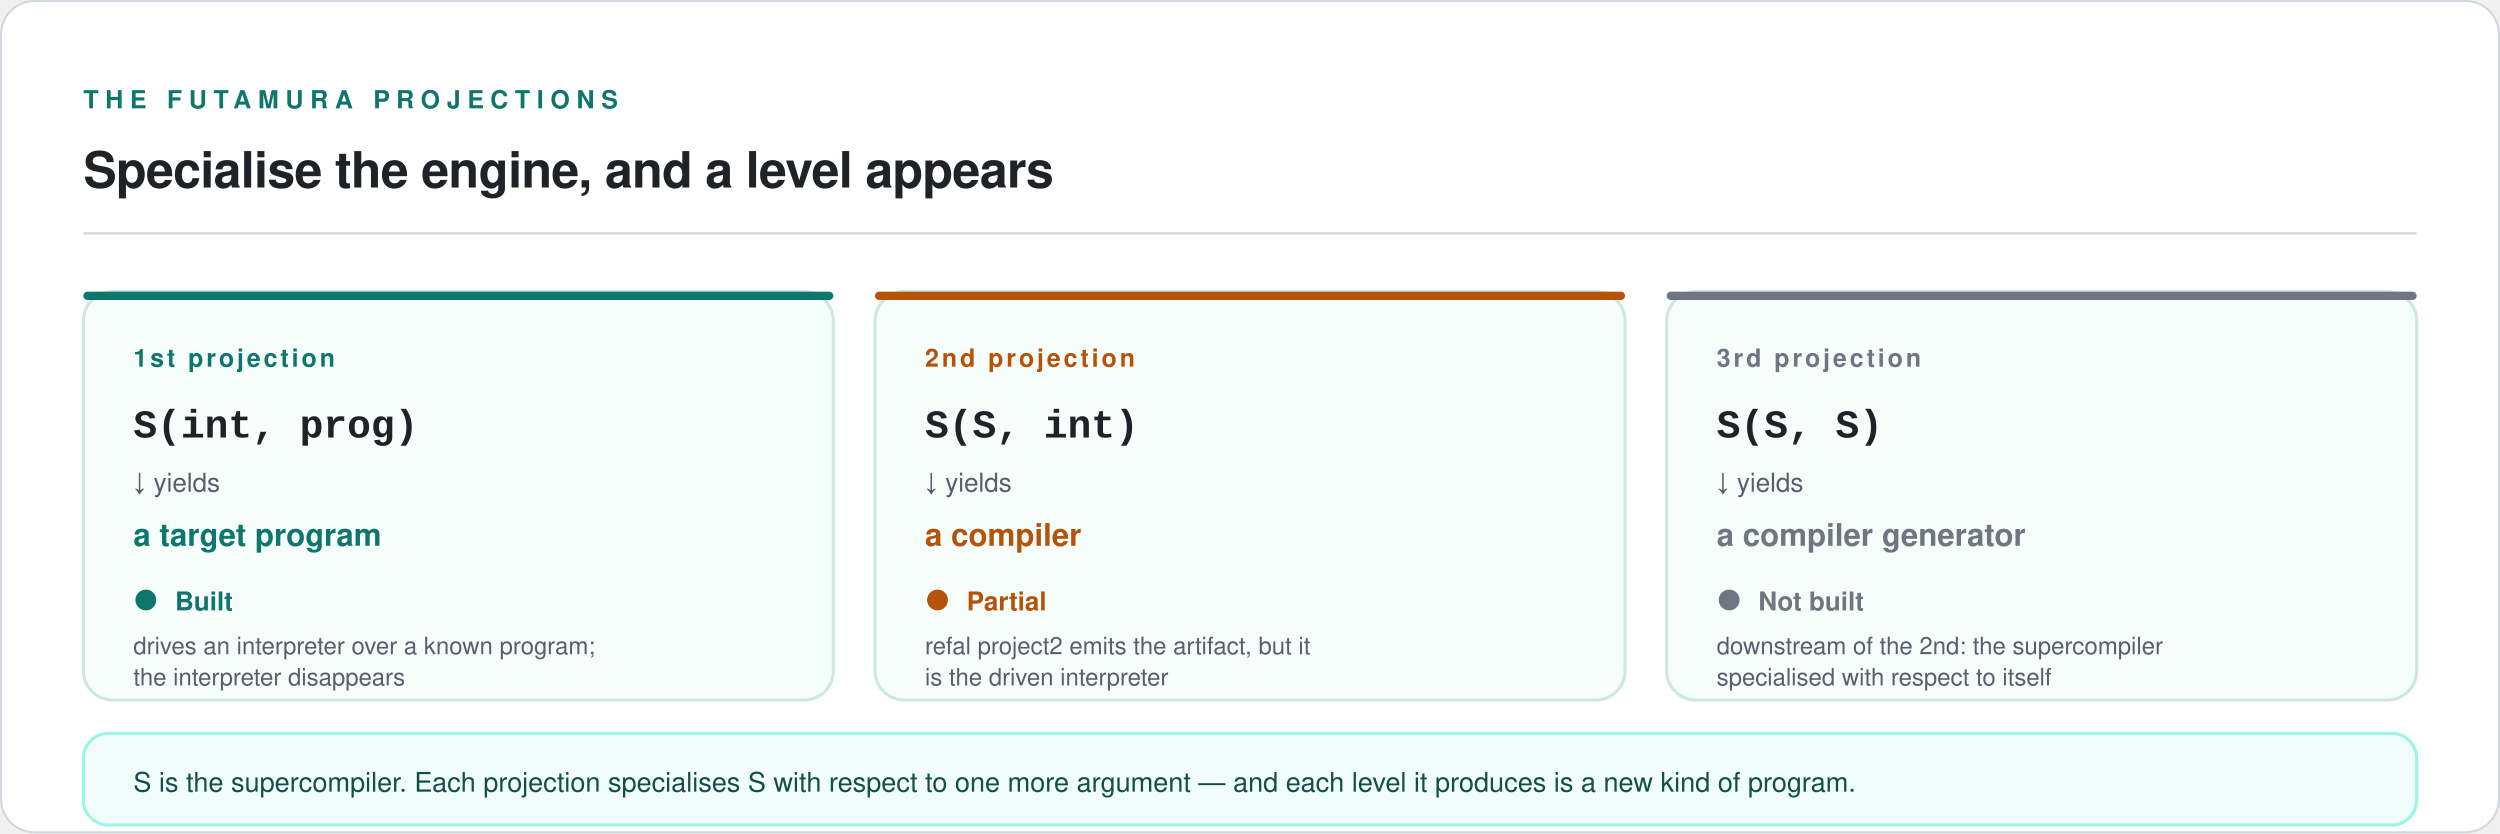
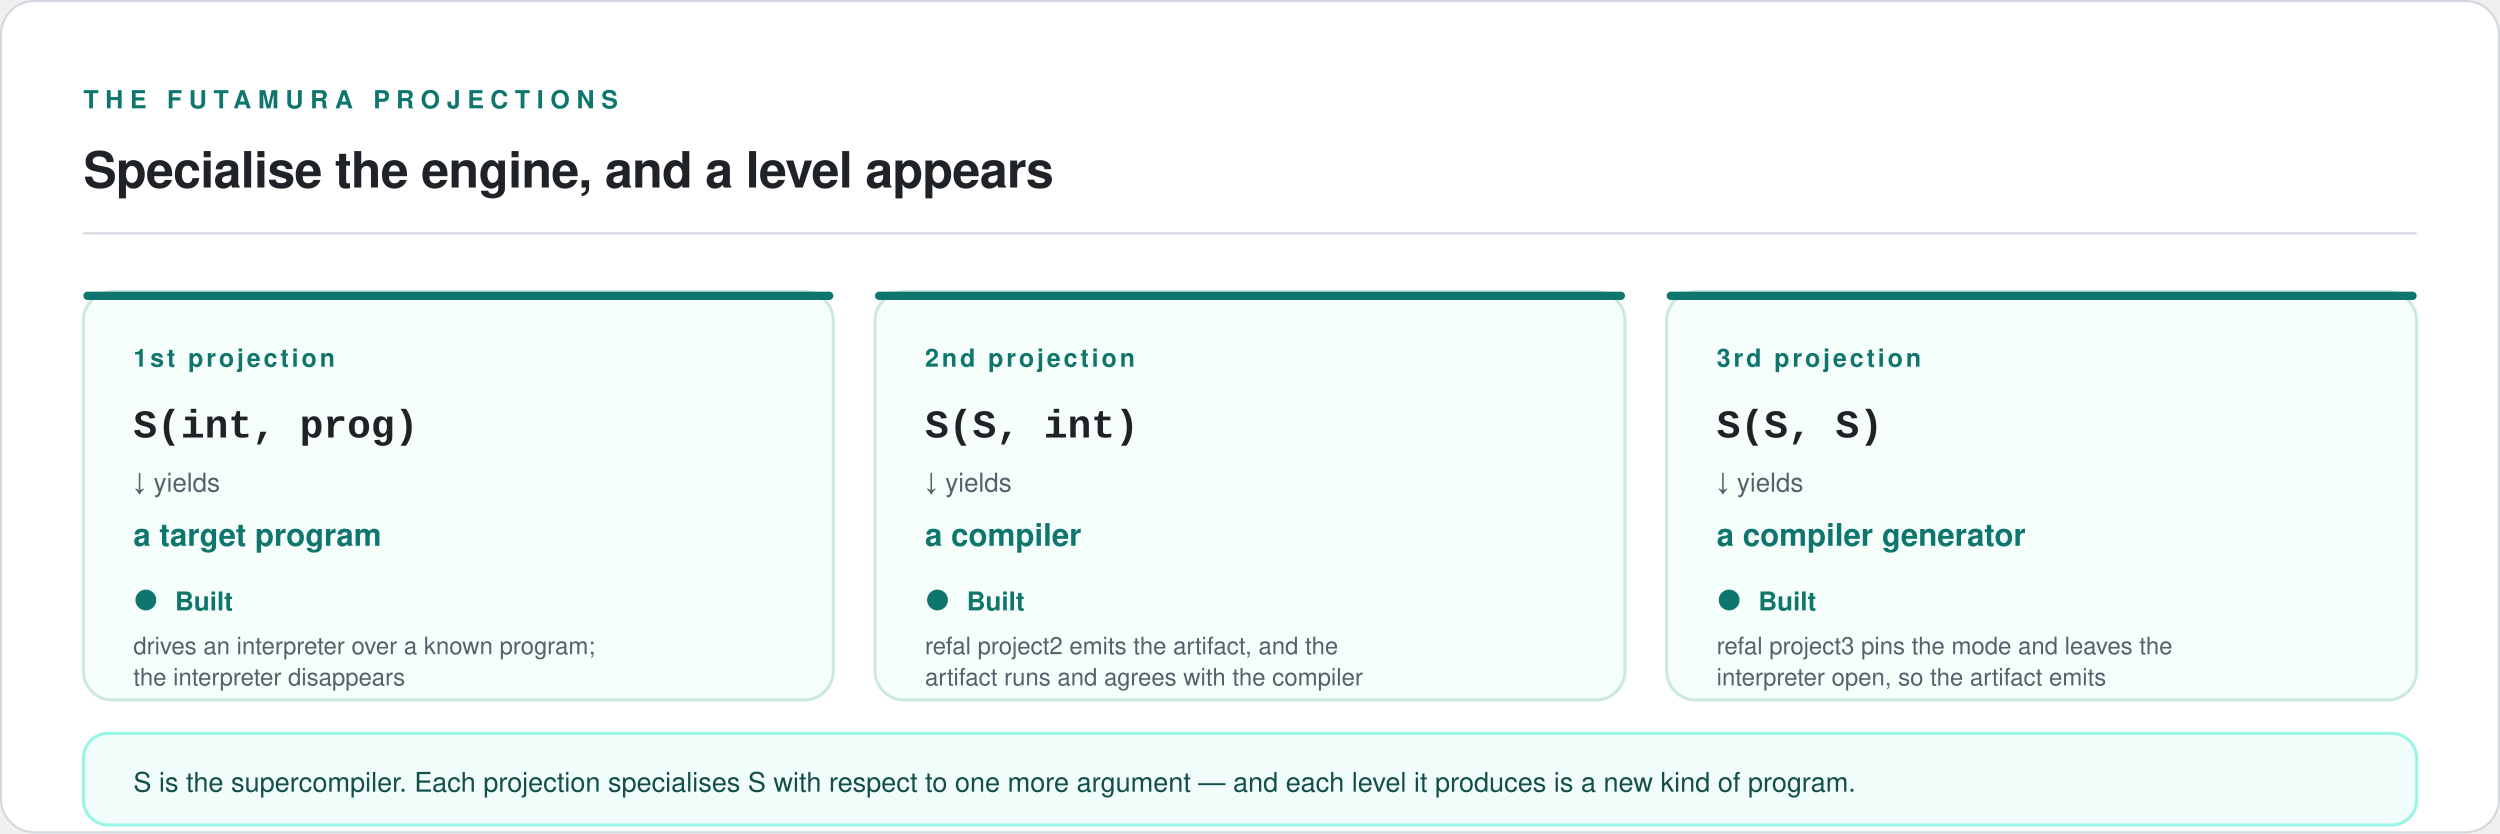
<svg xmlns="http://www.w3.org/2000/svg" viewBox="0 0 1200 400" width="1200" height="400" role="img" aria-labelledby="t d">
  <rect x="0.5" y="0.5" width="1199" height="399" rx="16" fill="#FFFFFF" stroke="#D0D7DE" stroke-width="1" />
  <text x="40" y="52" font-family="ui-sans-serif, -apple-system, 'Segoe UI', Helvetica, Arial, sans-serif" font-size="12" font-weight="600" letter-spacing="3.2" fill="#0F766E">THE FUTAMURA PROJECTIONS</text>
  <text x="40" y="90" font-family="ui-sans-serif, -apple-system, 'Segoe UI', Helvetica, Arial, sans-serif" font-size="24" font-weight="600" letter-spacing="-0.3" fill="#1F2328">Specialise the engine, and a level appears</text>
  <line x1="40" y1="112" x2="1160" y2="112" stroke="#D0D7DE" stroke-width="1" />
  <rect x="40" y="140" width="360" height="196" rx="14" fill="#F6FEFC" stroke="#CCE8E2" stroke-width="1.5" />
  <rect x="40" y="140" width="360" height="4" rx="2" fill="#0F766E" />
  <text x="64" y="176" font-family="ui-sans-serif, -apple-system, 'Segoe UI', Helvetica, Arial, sans-serif" font-size="12" font-weight="600" letter-spacing="1.4" fill="#0F766E">1st projection</text>
  <text x="64" y="210" font-family="ui-monospace, SFMono-Regular, 'SF Mono', Menlo, Consolas, 'Liberation Mono', monospace" font-size="19" font-weight="600" fill="#1F2328">S(int, prog)</text>
  <text x="64" y="236" font-family="ui-sans-serif, -apple-system, 'Segoe UI', Helvetica, Arial, sans-serif" font-size="12.5" fill="#57606A">↓  yields</text>
  <text x="64" y="262" font-family="ui-sans-serif, -apple-system, 'Segoe UI', Helvetica, Arial, sans-serif" font-size="15" font-weight="600" fill="#0F766E">a target program</text>
  <circle cx="70" cy="288" r="5" fill="#0F766E" />
  <text x="84" y="293" font-family="ui-sans-serif, -apple-system, 'Segoe UI', Helvetica, Arial, sans-serif" font-size="12.5" font-weight="600" fill="#0F766E">Built</text>
  <text x="64" y="314" font-family="ui-sans-serif, -apple-system, 'Segoe UI', Helvetica, Arial, sans-serif" font-size="11.5" fill="#57606A">drives an interpreter over a known program;</text>
  <text x="64" y="329" font-family="ui-sans-serif, -apple-system, 'Segoe UI', Helvetica, Arial, sans-serif" font-size="11.5" fill="#57606A">the interpreter disappears</text>
  <rect x="420" y="140" width="360" height="196" rx="14" fill="#F6FEFC" stroke="#CCE8E2" stroke-width="1.5" />
-   <rect x="420" y="140" width="360" height="4" rx="2" fill="#B45309" />
-   <text x="444" y="176" font-family="ui-sans-serif, -apple-system, 'Segoe UI', Helvetica, Arial, sans-serif" font-size="12" font-weight="600" letter-spacing="1.4" fill="#B45309">2nd projection</text>
+   <rect x="420" y="140" width="360" height="4" rx="2" fill="#0F766E" />
+   <text x="444" y="176" font-family="ui-sans-serif, -apple-system, 'Segoe UI', Helvetica, Arial, sans-serif" font-size="12" font-weight="600" letter-spacing="1.4" fill="#0F766E">2nd projection</text>
  <text x="444" y="210" font-family="ui-monospace, SFMono-Regular, 'SF Mono', Menlo, Consolas, 'Liberation Mono', monospace" font-size="19" font-weight="600" fill="#1F2328">S(S, int)</text>
  <text x="444" y="236" font-family="ui-sans-serif, -apple-system, 'Segoe UI', Helvetica, Arial, sans-serif" font-size="12.5" fill="#57606A">↓  yields</text>
-   <text x="444" y="262" font-family="ui-sans-serif, -apple-system, 'Segoe UI', Helvetica, Arial, sans-serif" font-size="15" font-weight="600" fill="#B45309">a compiler</text>
-   <circle cx="450" cy="288" r="5" fill="#B45309" />
-   <text x="464" y="293" font-family="ui-sans-serif, -apple-system, 'Segoe UI', Helvetica, Arial, sans-serif" font-size="12.5" font-weight="600" fill="#B45309">Partial</text>
-   <text x="444" y="314" font-family="ui-sans-serif, -apple-system, 'Segoe UI', Helvetica, Arial, sans-serif" font-size="11.5" fill="#57606A">refal project2 emits the artifact, but it</text>
-   <text x="444" y="329" font-family="ui-sans-serif, -apple-system, 'Segoe UI', Helvetica, Arial, sans-serif" font-size="11.5" fill="#57606A">is the driven interpreter</text>
+   <text x="444" y="262" font-family="ui-sans-serif, -apple-system, 'Segoe UI', Helvetica, Arial, sans-serif" font-size="15" font-weight="600" fill="#0F766E">a compiler</text>
+   <circle cx="450" cy="288" r="5" fill="#0F766E" />
+   <text x="464" y="293" font-family="ui-sans-serif, -apple-system, 'Segoe UI', Helvetica, Arial, sans-serif" font-size="12.5" font-weight="600" fill="#0F766E">Built</text>
+   <text x="444" y="314" font-family="ui-sans-serif, -apple-system, 'Segoe UI', Helvetica, Arial, sans-serif" font-size="11.5" fill="#57606A">refal project2 emits the artifact, and the</text>
+   <text x="444" y="329" font-family="ui-sans-serif, -apple-system, 'Segoe UI', Helvetica, Arial, sans-serif" font-size="11.5" fill="#57606A">artifact runs and agrees with the compiler</text>
  <rect x="800" y="140" width="360" height="196" rx="14" fill="#F6FEFC" stroke="#CCE8E2" stroke-width="1.5" />
-   <rect x="800" y="140" width="360" height="4" rx="2" fill="#6E7781" />
-   <text x="824" y="176" font-family="ui-sans-serif, -apple-system, 'Segoe UI', Helvetica, Arial, sans-serif" font-size="12" font-weight="600" letter-spacing="1.4" fill="#6E7781">3rd projection</text>
+   <rect x="800" y="140" width="360" height="4" rx="2" fill="#0F766E" />
+   <text x="824" y="176" font-family="ui-sans-serif, -apple-system, 'Segoe UI', Helvetica, Arial, sans-serif" font-size="12" font-weight="600" letter-spacing="1.4" fill="#0F766E">3rd projection</text>
  <text x="824" y="210" font-family="ui-monospace, SFMono-Regular, 'SF Mono', Menlo, Consolas, 'Liberation Mono', monospace" font-size="19" font-weight="600" fill="#1F2328">S(S, S)</text>
  <text x="824" y="236" font-family="ui-sans-serif, -apple-system, 'Segoe UI', Helvetica, Arial, sans-serif" font-size="12.5" fill="#57606A">↓  yields</text>
-   <text x="824" y="262" font-family="ui-sans-serif, -apple-system, 'Segoe UI', Helvetica, Arial, sans-serif" font-size="15" font-weight="600" fill="#6E7781">a compiler generator</text>
-   <circle cx="830" cy="288" r="5" fill="#6E7781" />
-   <text x="844" y="293" font-family="ui-sans-serif, -apple-system, 'Segoe UI', Helvetica, Arial, sans-serif" font-size="12.5" font-weight="600" fill="#6E7781">Not built</text>
-   <text x="824" y="314" font-family="ui-sans-serif, -apple-system, 'Segoe UI', Helvetica, Arial, sans-serif" font-size="11.5" fill="#57606A">downstream of the 2nd: the supercompiler</text>
-   <text x="824" y="329" font-family="ui-sans-serif, -apple-system, 'Segoe UI', Helvetica, Arial, sans-serif" font-size="11.5" fill="#57606A">specialised with respect to itself</text>
+   <text x="824" y="262" font-family="ui-sans-serif, -apple-system, 'Segoe UI', Helvetica, Arial, sans-serif" font-size="15" font-weight="600" fill="#0F766E">a compiler generator</text>
+   <circle cx="830" cy="288" r="5" fill="#0F766E" />
+   <text x="844" y="293" font-family="ui-sans-serif, -apple-system, 'Segoe UI', Helvetica, Arial, sans-serif" font-size="12.5" font-weight="600" fill="#0F766E">Built</text>
+   <text x="824" y="314" font-family="ui-sans-serif, -apple-system, 'Segoe UI', Helvetica, Arial, sans-serif" font-size="11.5" fill="#57606A">refal project3 pins the mode and leaves the</text>
+   <text x="824" y="329" font-family="ui-sans-serif, -apple-system, 'Segoe UI', Helvetica, Arial, sans-serif" font-size="11.5" fill="#57606A">interpreter open, so the artifact emits</text>
  <rect x="40" y="352" width="1120" height="44" rx="12" fill="#F0FDFA" stroke="#99F6E4" stroke-width="1.5" />
  <text x="64" y="380" font-family="ui-sans-serif, -apple-system, 'Segoe UI', Helvetica, Arial, sans-serif" font-size="13" fill="#134E4A">S is the supercompiler. Each projection specialises S with respect to one more argument — and each level it produces is a new kind of program.</text>
</svg>
